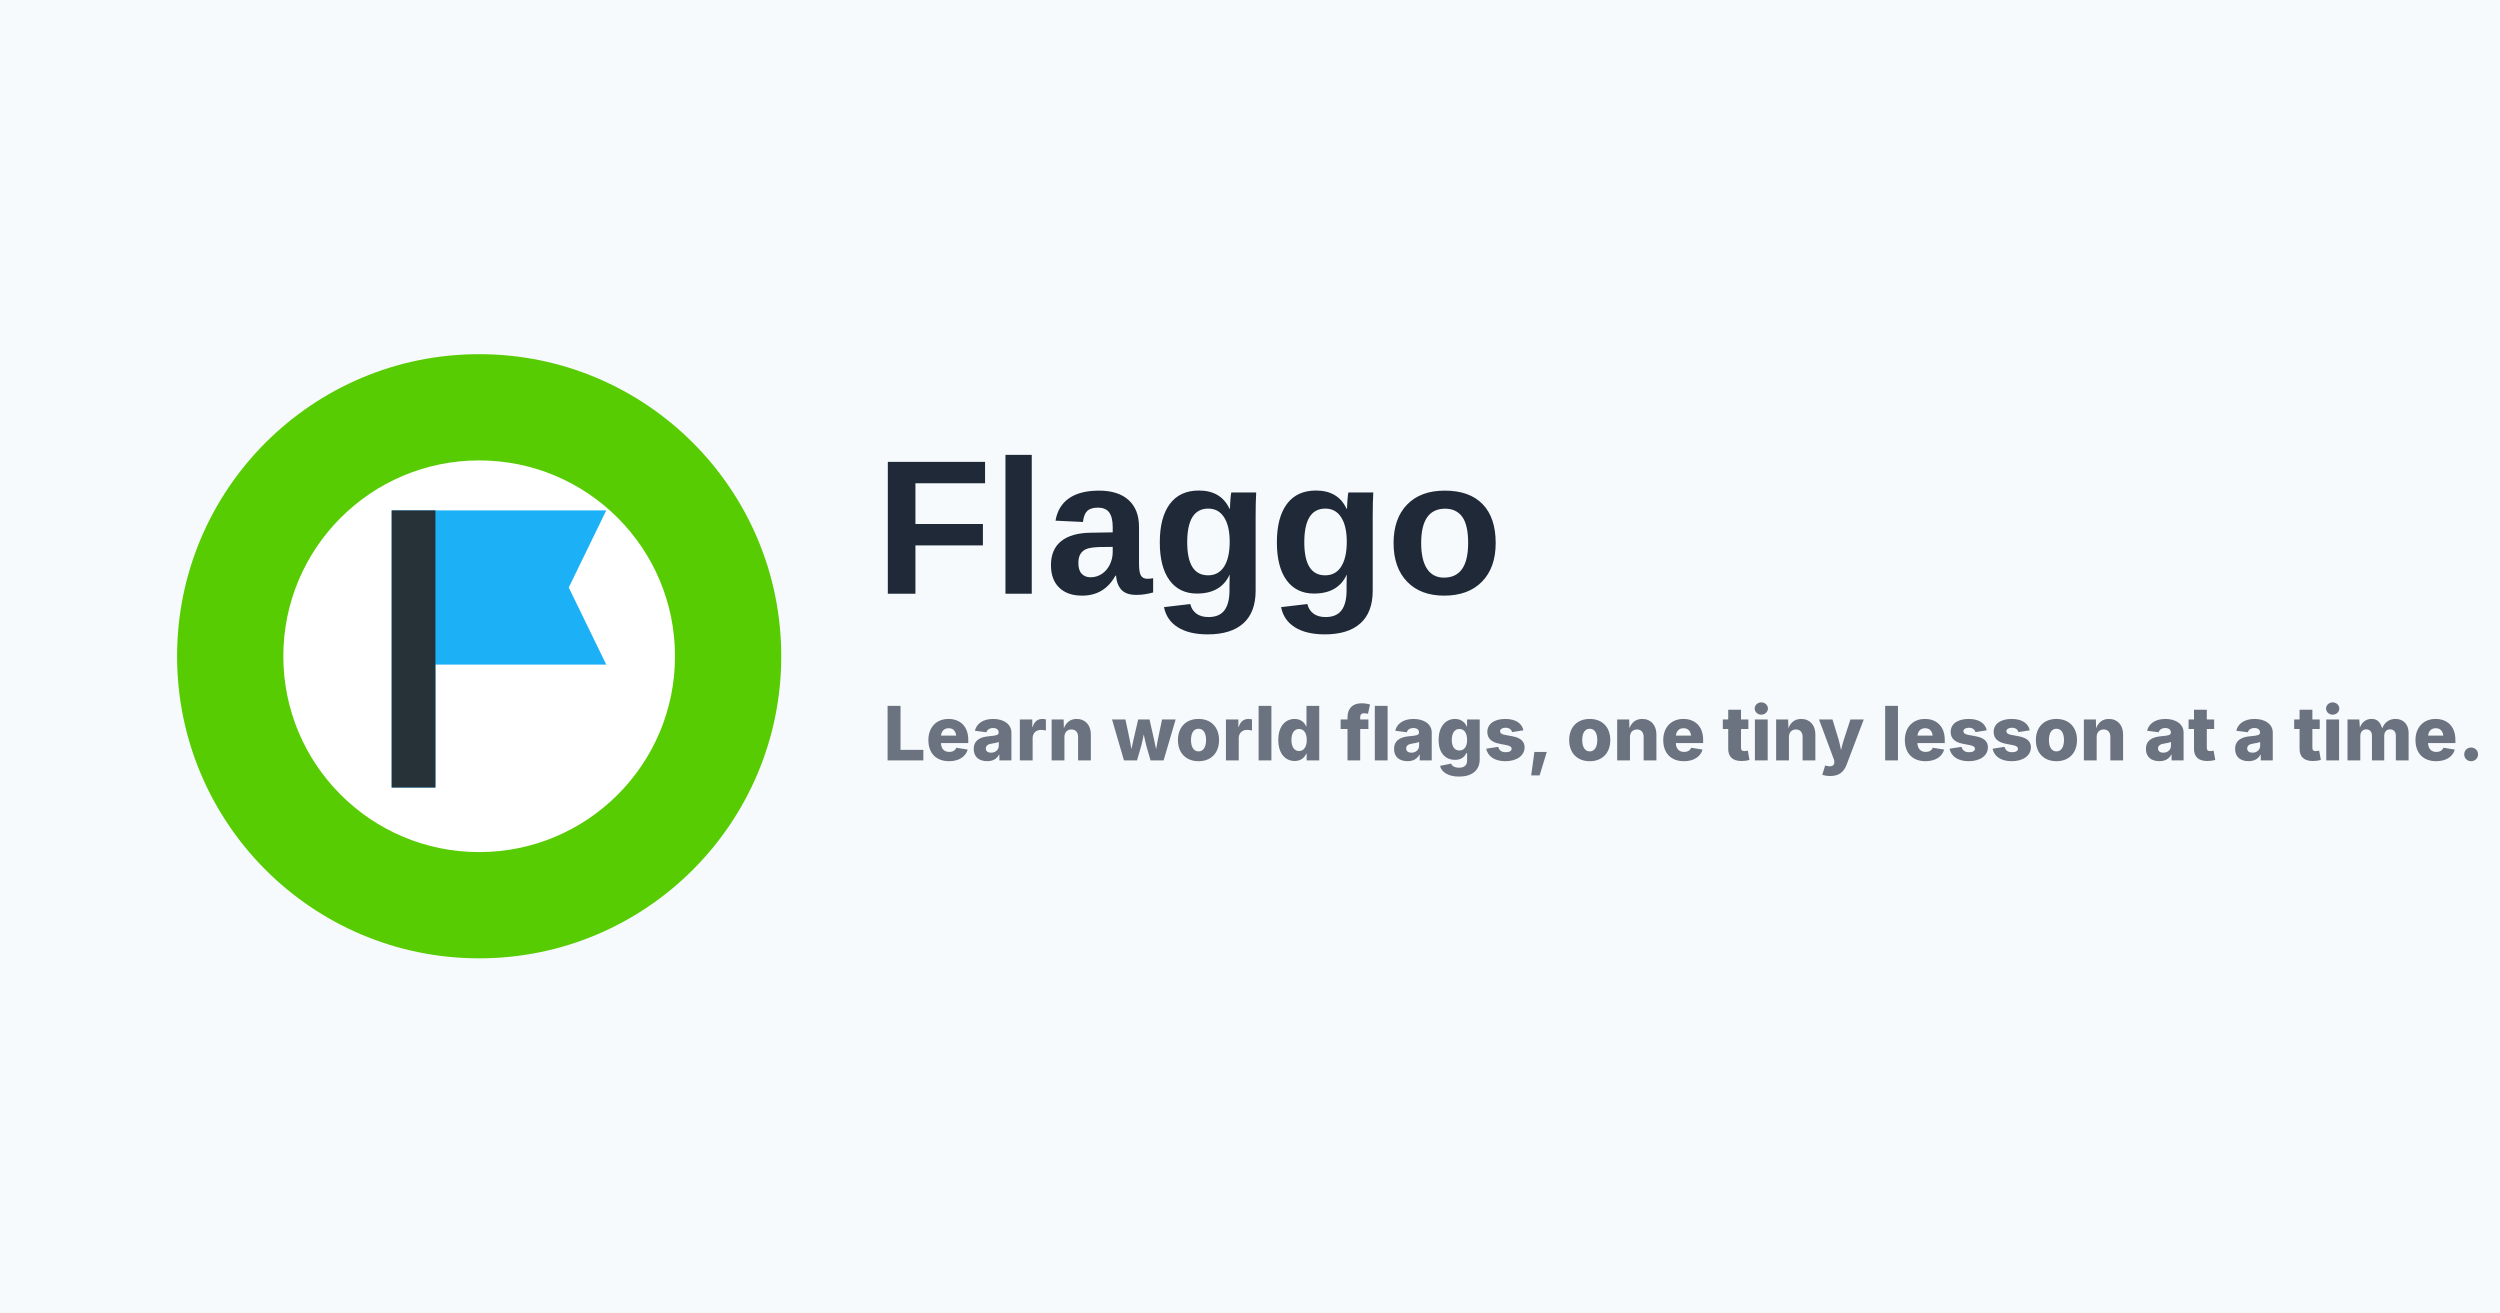
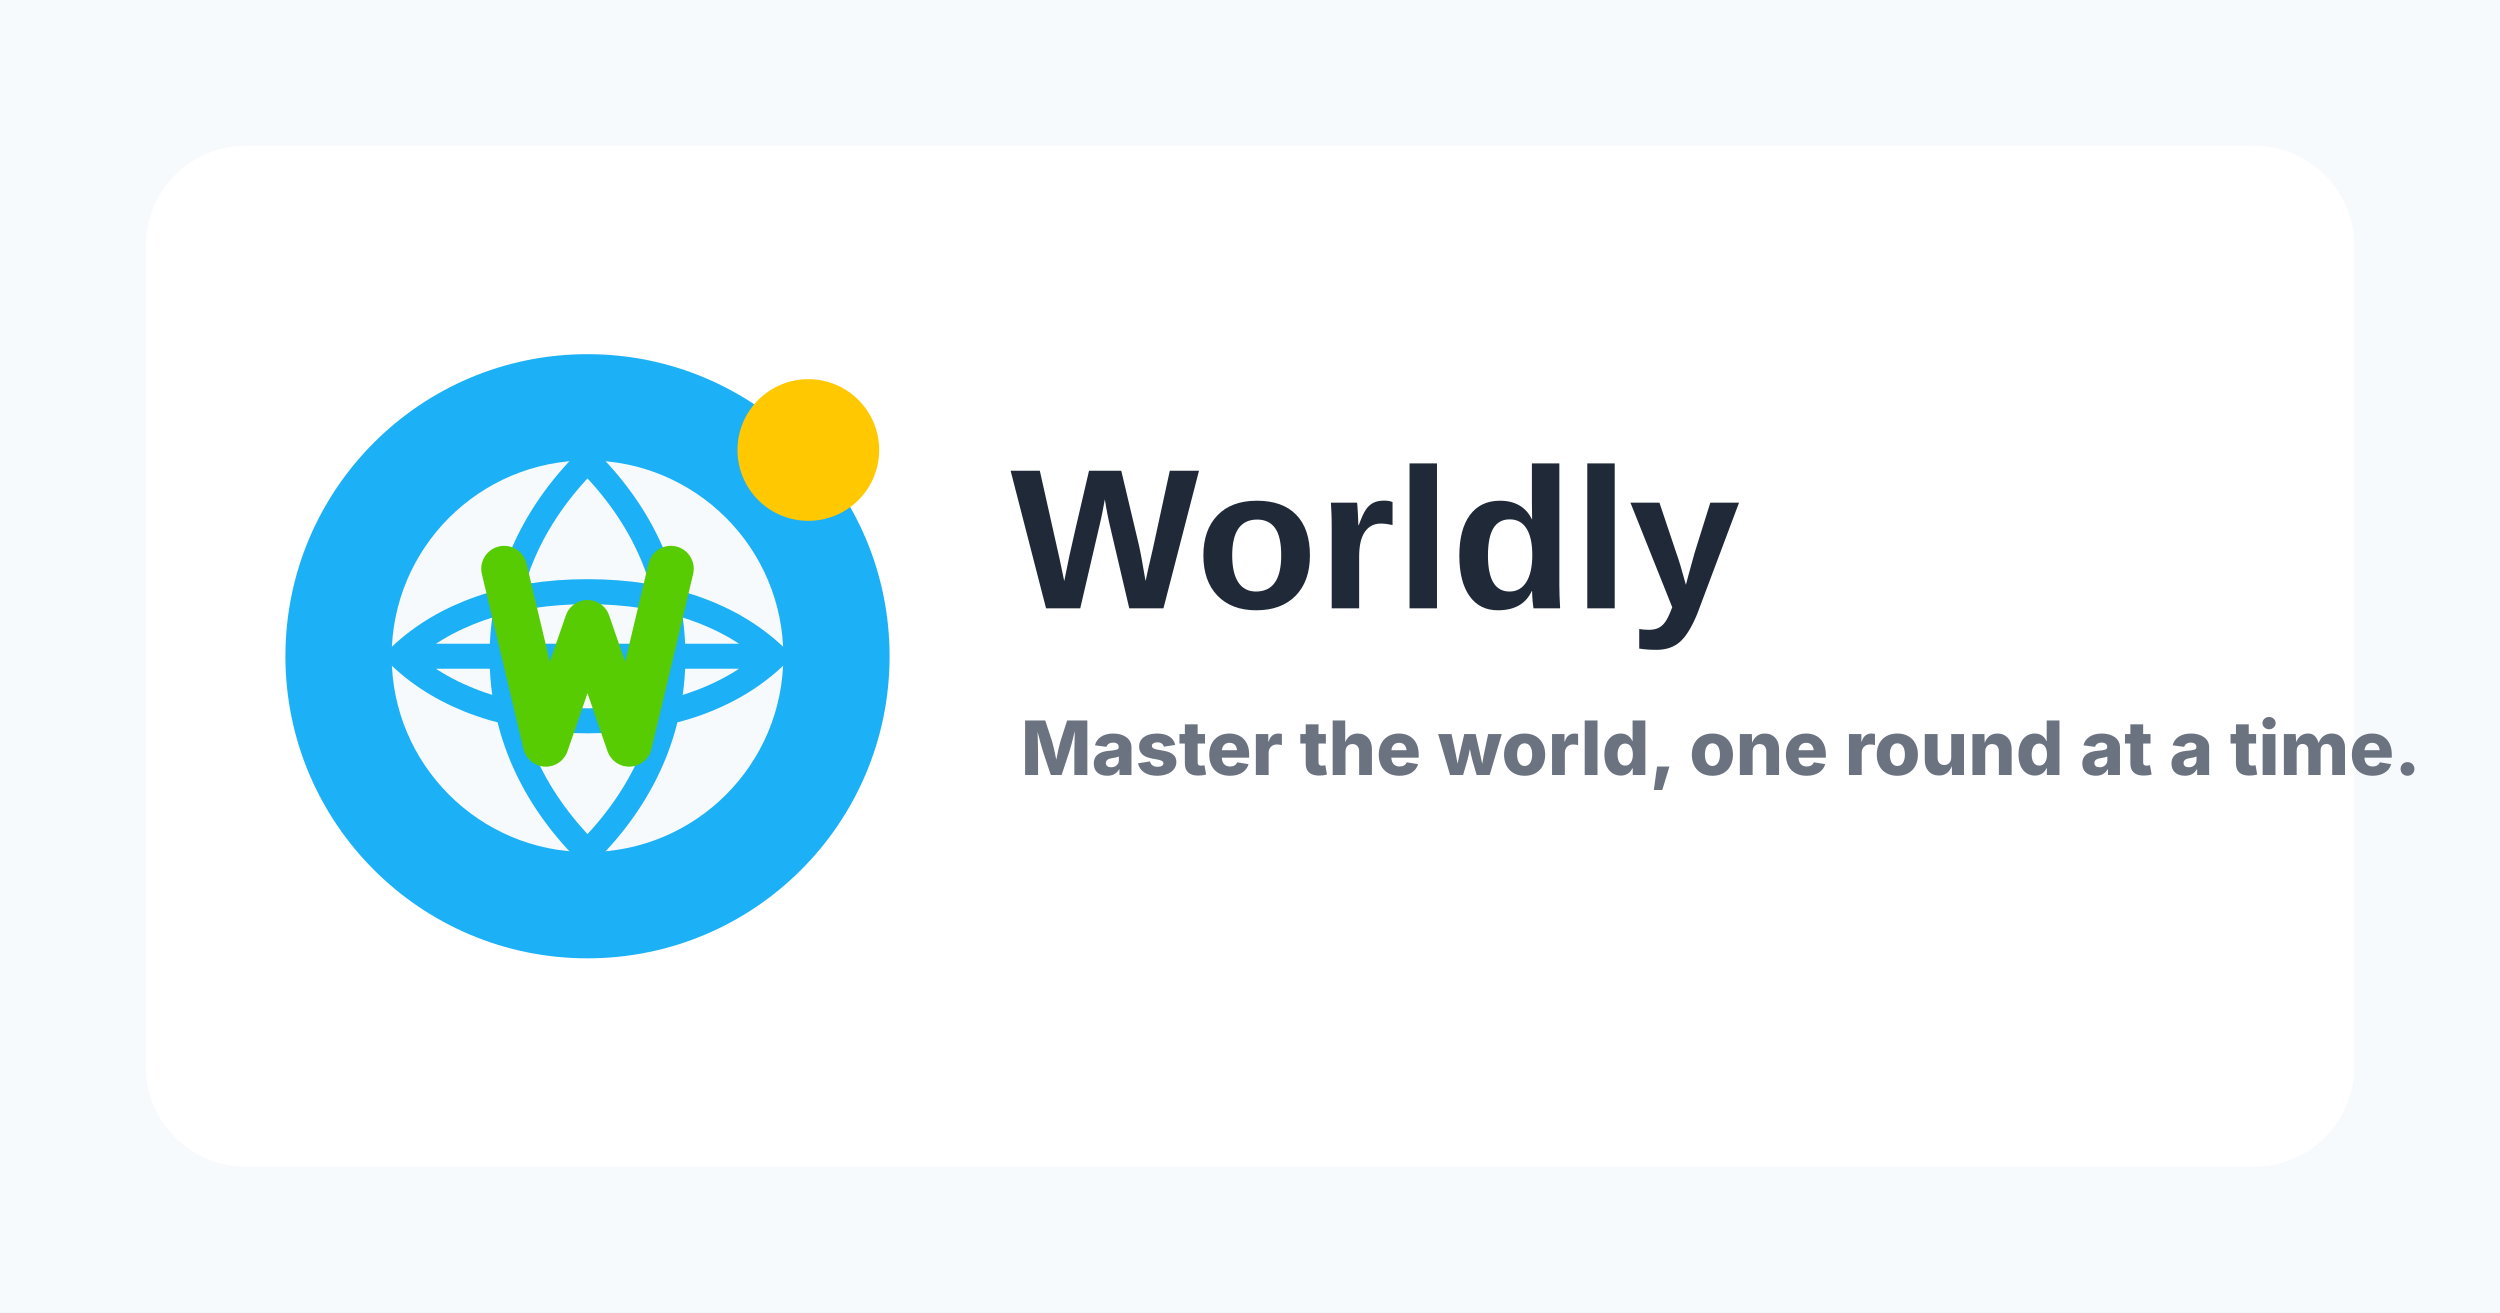
<svg xmlns="http://www.w3.org/2000/svg" width="1200" height="630" viewBox="0 0 1200 630">
  <rect width="1200" height="630" fill="#F7FAFC" />
-   <circle cx="230" cy="315" r="145" fill="#58CC02" />
-   <circle cx="230" cy="315" r="94" fill="#fff" />
-   <path d="M188 378V245h103l-18 37 18 37h-82v59z" fill="#1CB0F6" />
-   <path d="M188 245h21v133h-21z" fill="#263238" />
-   <text x="420" y="285" font-family="Nunito, Arial, sans-serif" font-size="92" font-weight="900" fill="#1F2937">Flaggo</text>
-   <text x="424" y="365" font-family="Inter, Arial, sans-serif" font-size="36" font-weight="800" fill="#6B7280">Learn world flags, one tiny lesson at a time.</text>
+   <rect x="70" y="70" width="1060" height="490" rx="48" fill="#fff" />
+   <circle cx="282" cy="315" r="145" fill="#1CB0F6" />
+   <circle cx="282" cy="315" r="94" fill="#F7FAFC" />
+   <path d="M204 315h156M282 221c27 27 41 59 41 94s-14 67-41 94M282 221c-27 27-41 59-41 94s14 67 41 94M192 315c21-20 52-31 90-31s69 11 90 31M192 315c21 20 52 31 90 31s69-11 90-31" fill="none" stroke="#1CB0F6" stroke-width="12" stroke-linecap="round" />
+   <path d="M242 273l20 84 20-58 20 58 20-84" fill="none" stroke="#58CC02" stroke-width="22" stroke-linecap="round" stroke-linejoin="round" />
+   <circle cx="388" cy="216" r="34" fill="#FFC800" />
+   <text x="485" y="292" font-family="Nunito, Arial, sans-serif" font-size="96" font-weight="900" fill="#1F2937">Worldly</text>
+   <text x="490" y="372" font-family="Inter, Arial, sans-serif" font-size="36" font-weight="800" fill="#6B7280">Master the world, one round at a time.</text>
</svg>
